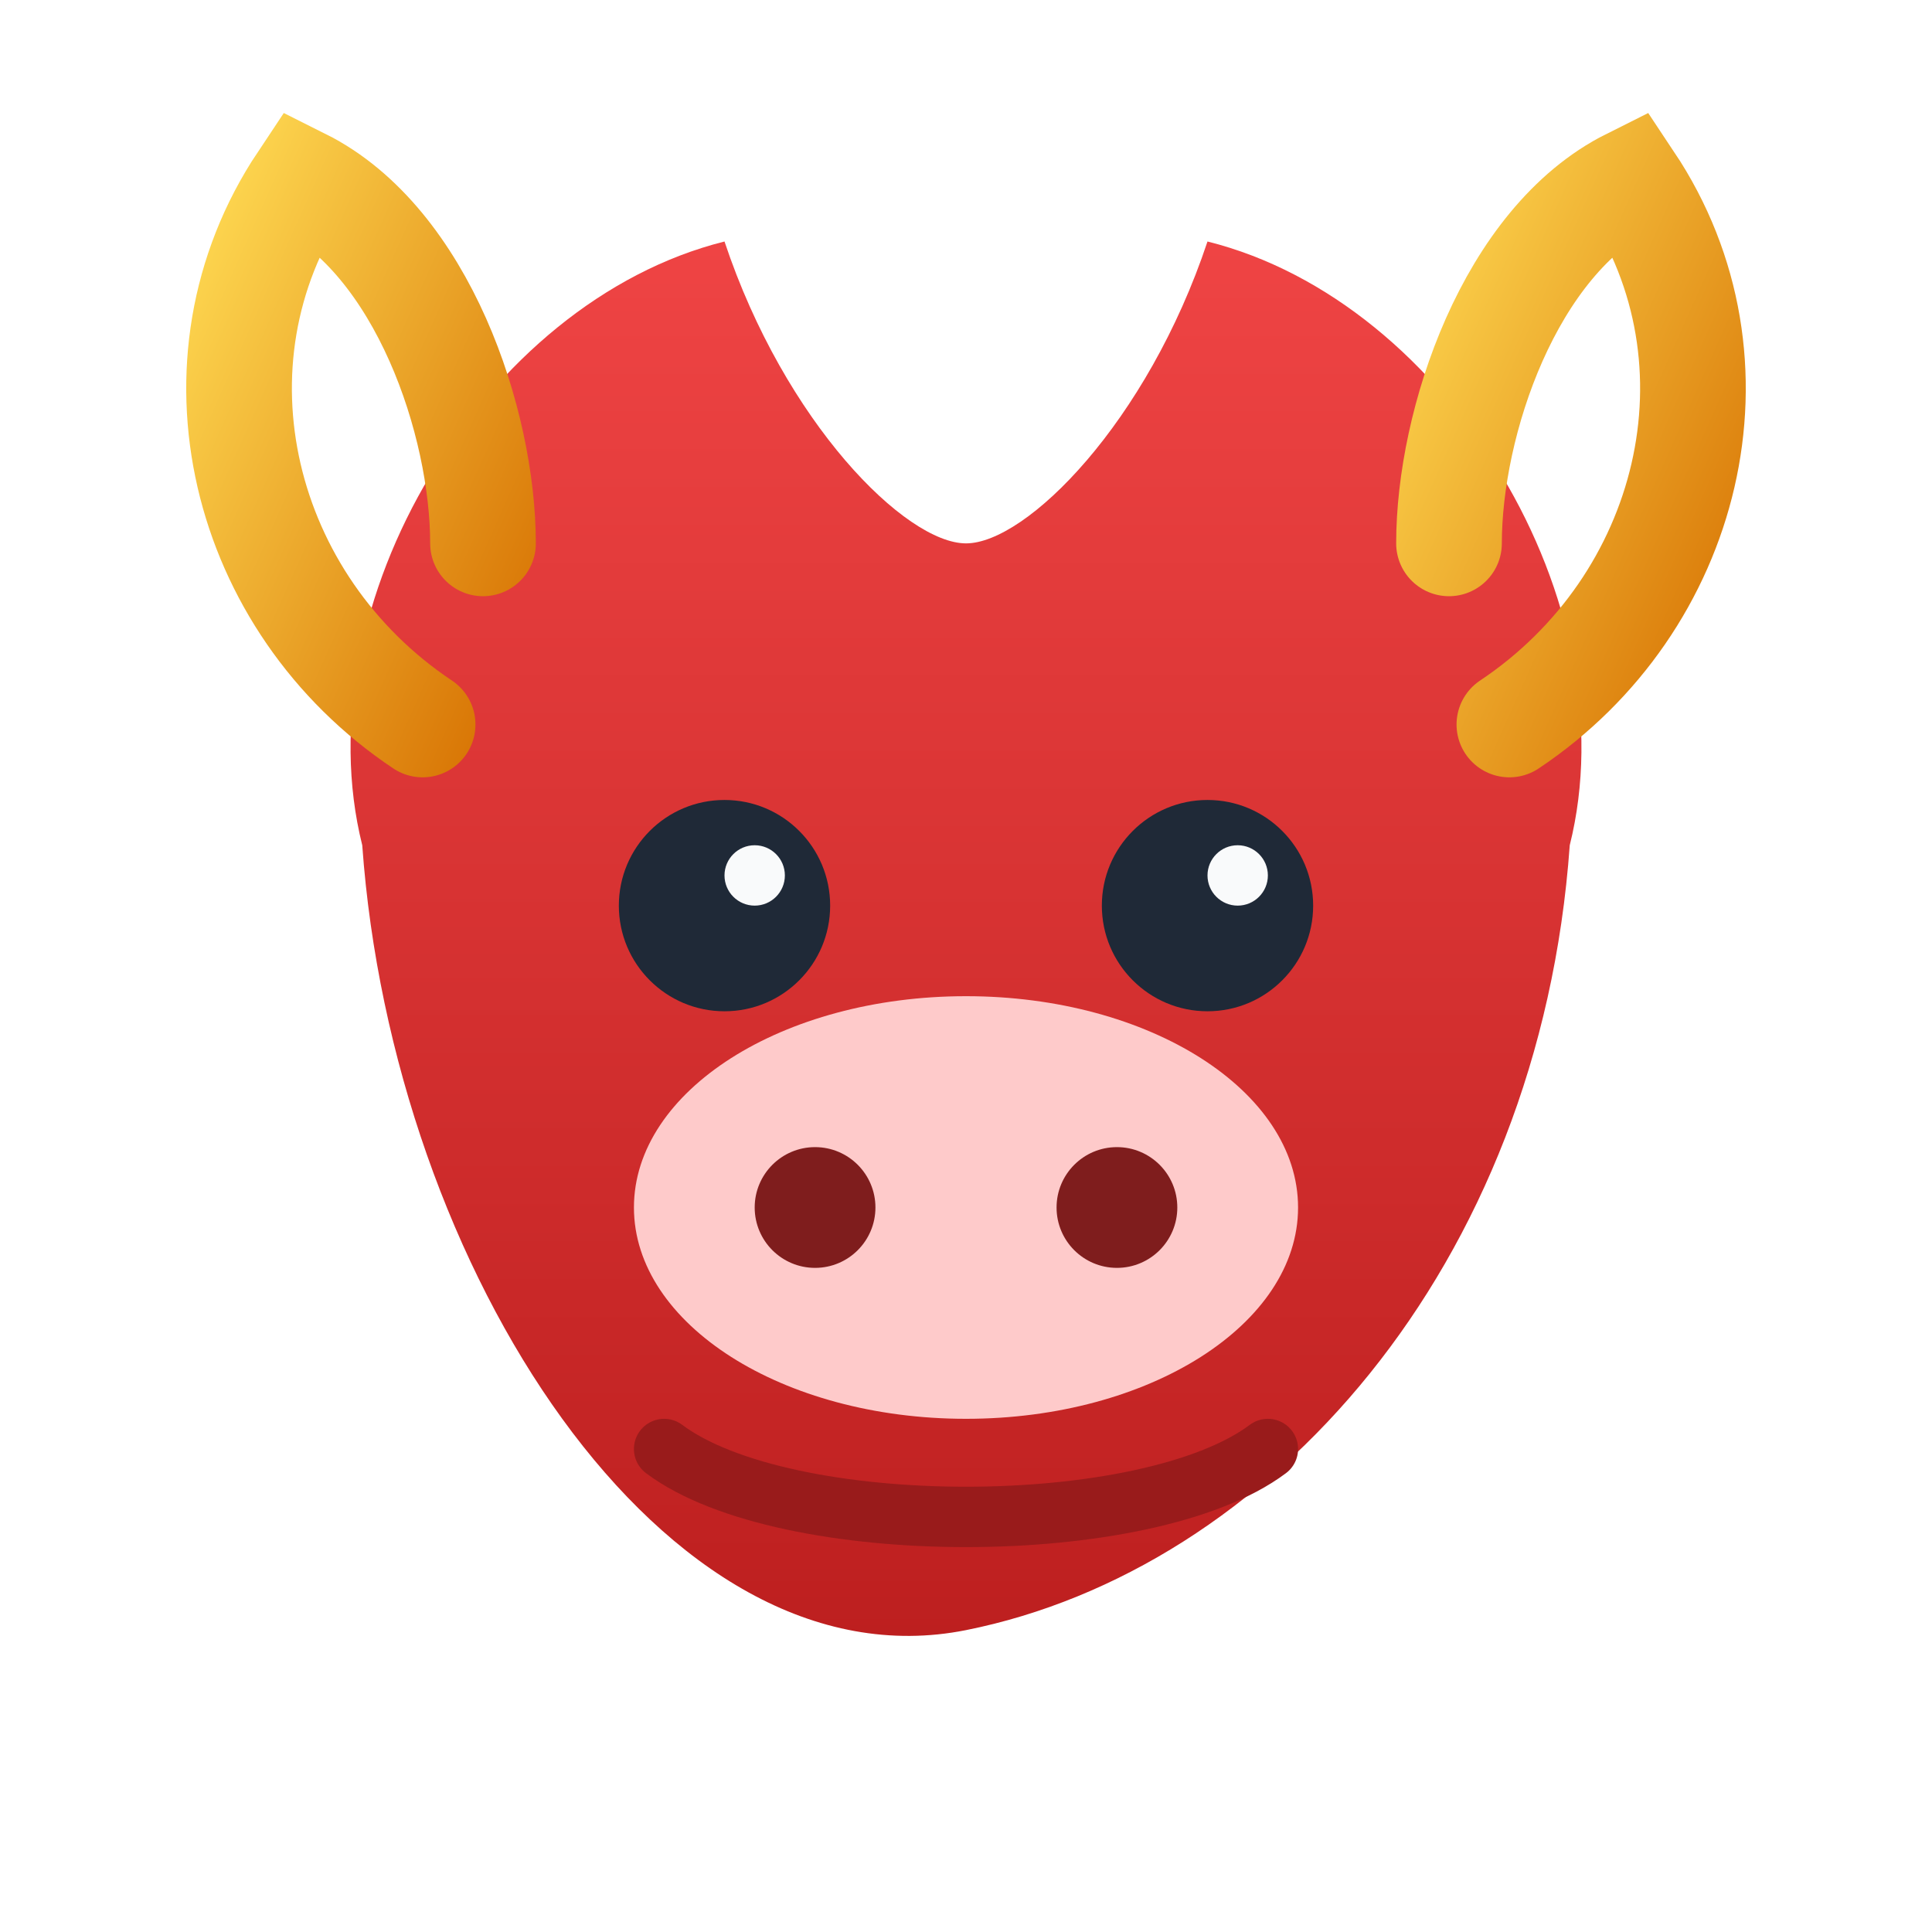
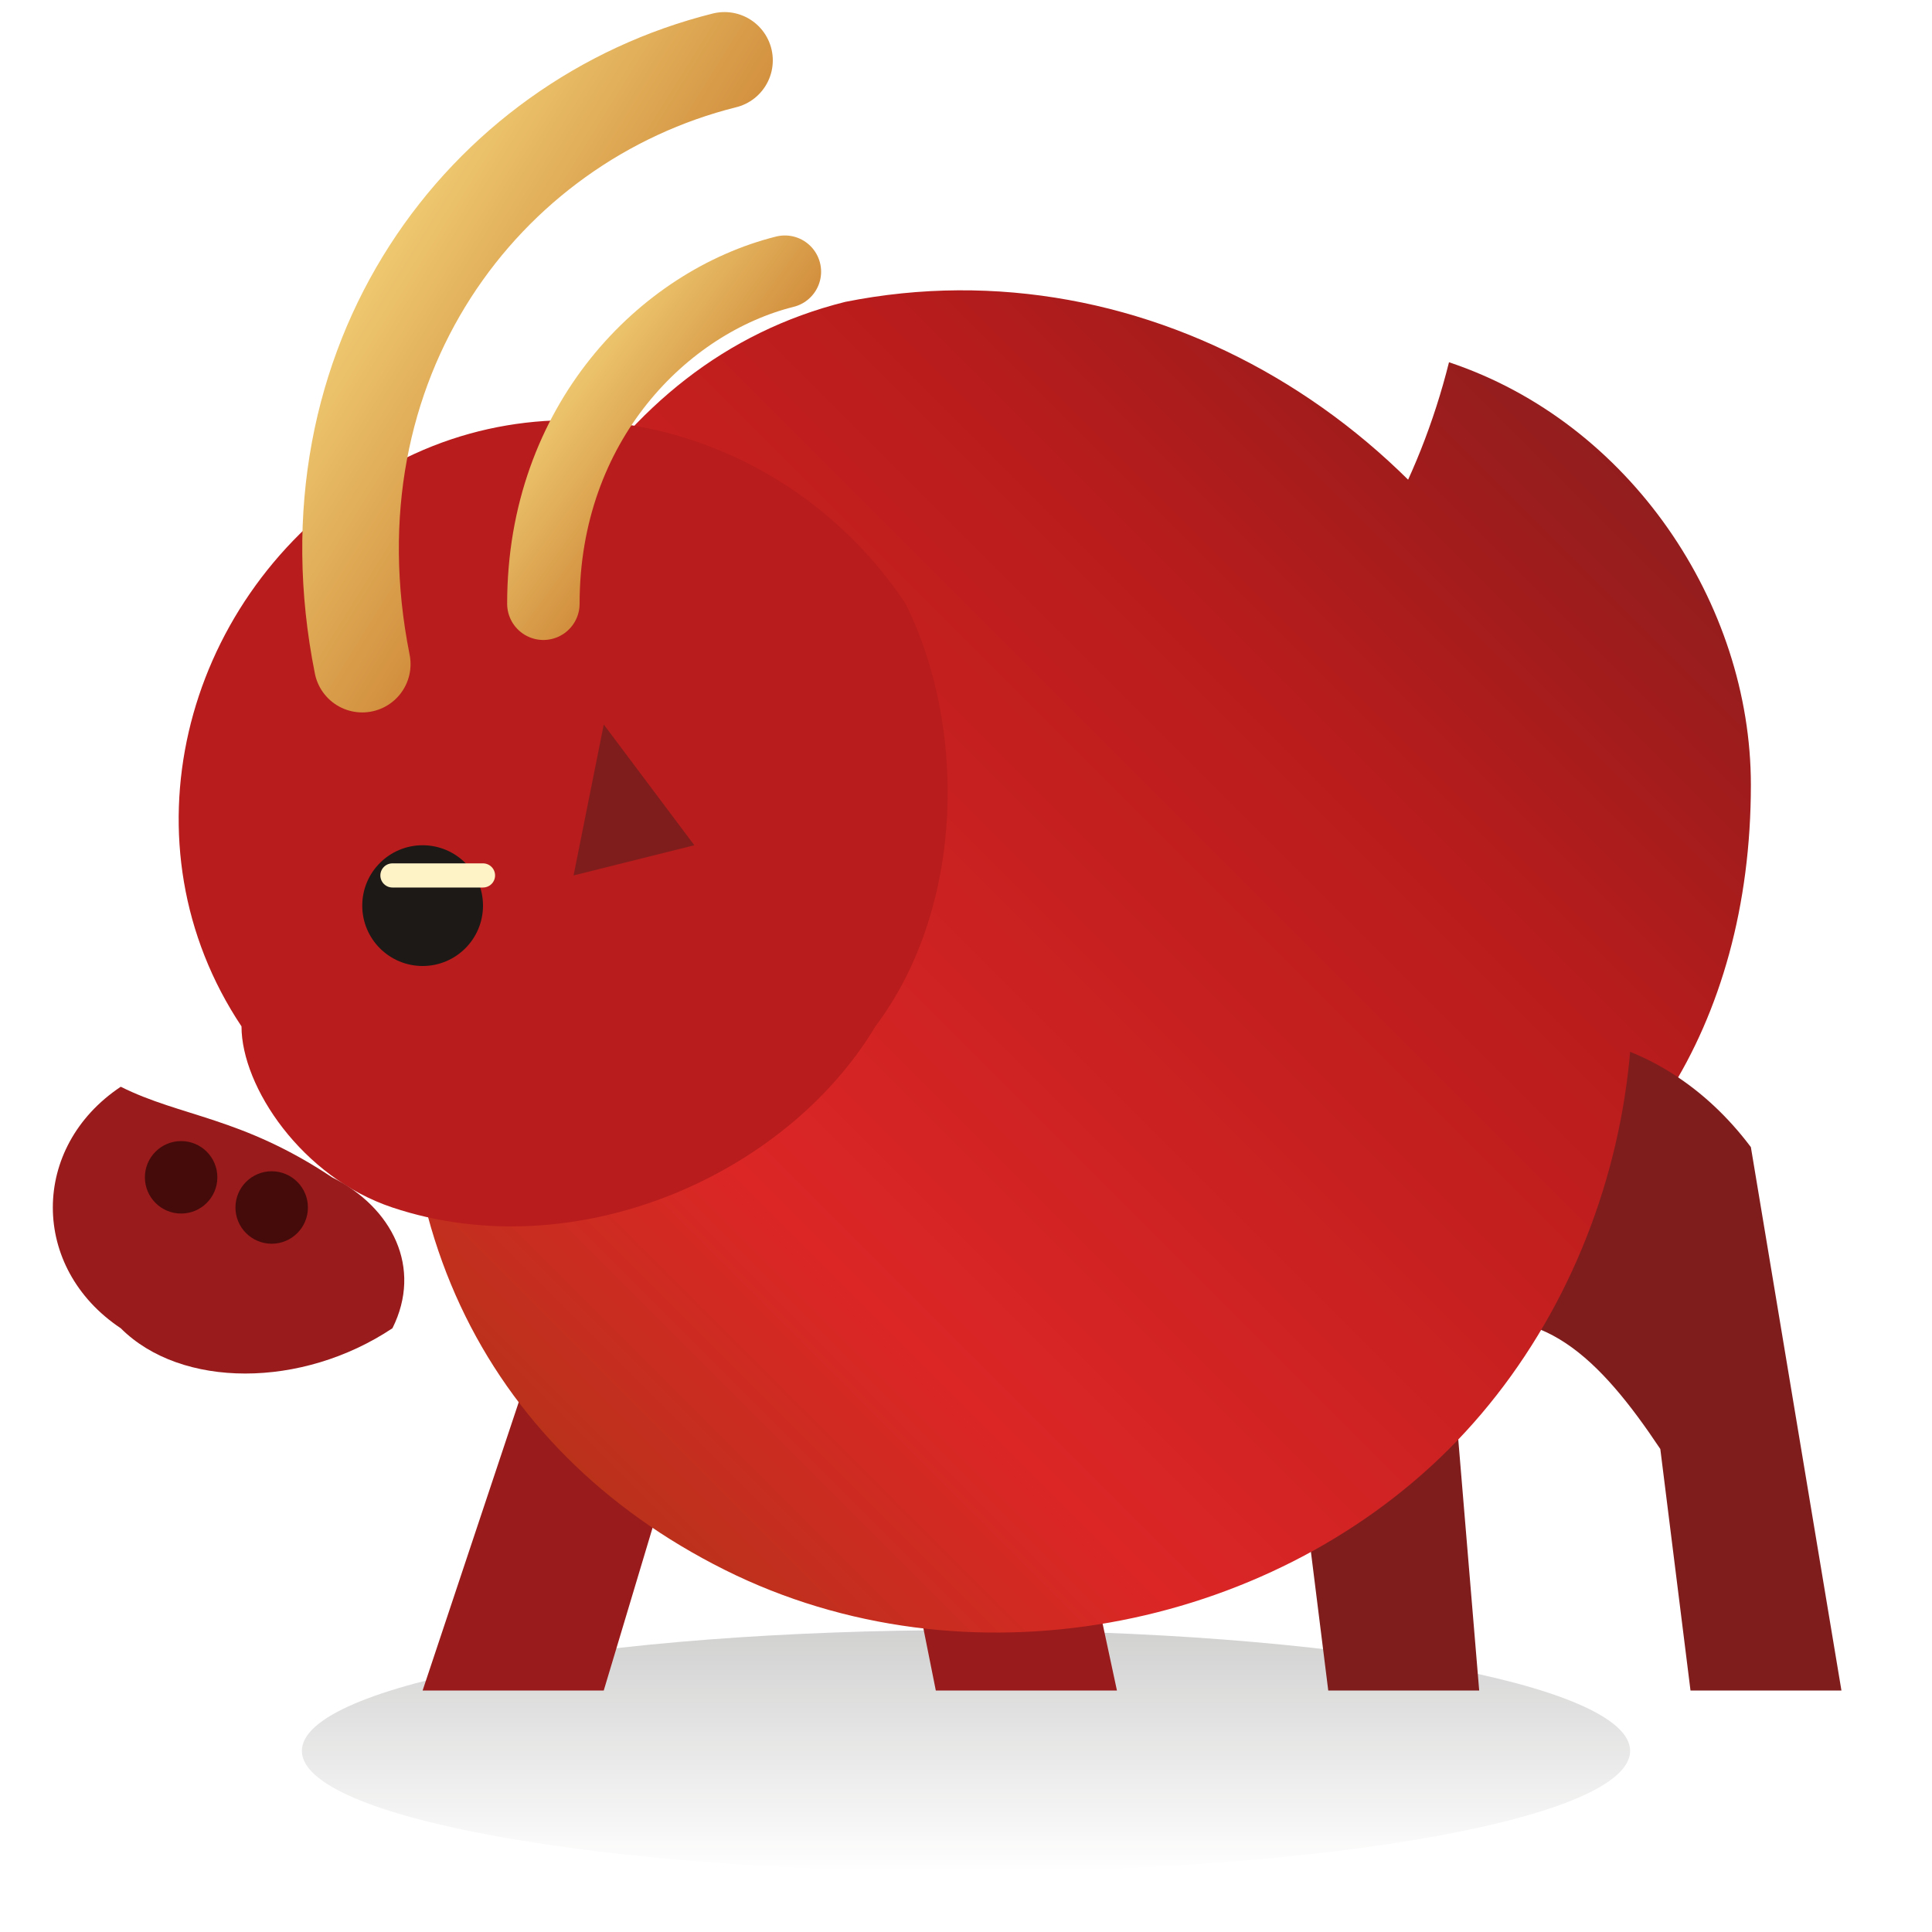
<svg xmlns="http://www.w3.org/2000/svg" viewBox="0 0 64 64" fill="none">
  <defs>
-     <linearGradient id="bull-body" x1="32" y1="8" x2="32" y2="58" gradientUnits="userSpaceOnUse">
-       <stop stop-color="#EF4444" />
-       <stop offset="1" stop-color="#B91C1C" />
+     <linearGradient id="bronze" x1="8" y1="56" x2="56" y2="8" gradientUnits="userSpaceOnUse">
+       <stop stop-color="#92400E" />
+       <stop offset="0.35" stop-color="#DC2626" />
+       <stop offset="0.7" stop-color="#B91C1C" />
+       <stop offset="1" stop-color="#7F1D1D" />
    </linearGradient>
-     <linearGradient id="bull-horn" x1="0" y1="0" x2="1" y2="1">
-       <stop stop-color="#FCD34D" />
-       <stop offset="1" stop-color="#D97706" />
+     <linearGradient id="horn" x1="0" y1="0" x2="1" y2="1">
+       <stop stop-color="#FDE68A" />
+       <stop offset="1" stop-color="#B45309" />
+     </linearGradient>
+     <linearGradient id="shadow" x1="32" y1="48" x2="32" y2="62" gradientUnits="userSpaceOnUse">
+       <stop stop-color="#1C1917" stop-opacity="0.35" />
+       <stop offset="1" stop-color="#1C1917" stop-opacity="0" />
    </linearGradient>
  </defs>
-   <path d="M12 28c-2-8 4-18 12-20 2 6 6 10 8 10s6-4 8-10c8 2 14 12 12 20-1 14-10 24-20 26S13 42 12 28z" fill="url(#bull-body)" />
-   <path d="M14 24c-6-4-8-12-4-18 4 2 6 8 6 12" stroke="url(#bull-horn)" stroke-width="3.5" stroke-linecap="round" />
-   <path d="M50 24c6-4 8-12 4-18-4 2-6 8-6 12" stroke="url(#bull-horn)" stroke-width="3.5" stroke-linecap="round" />
-   <ellipse cx="32" cy="40" rx="11" ry="7" fill="#FECACA" />
-   <circle cx="27" cy="40" r="2" fill="#7F1D1D" />
-   <circle cx="37" cy="40" r="2" fill="#7F1D1D" />
-   <circle cx="24" cy="30" r="3.5" fill="#1F2937" />
-   <circle cx="40" cy="30" r="3.5" fill="#1F2937" />
-   <circle cx="25" cy="29" r="1" fill="#F9FAFB" />
-   <circle cx="41" cy="29" r="1" fill="#F9FAFB" />
-   <path d="M22 48c4 3 16 3 20 0" stroke="#991B1B" stroke-width="2" stroke-linecap="round" />
+   <ellipse cx="32" cy="58" rx="22" ry="4" fill="url(#shadow)" />
+   <path d="M48 42c6-2 10-8 10-16 0-6-4-12-10-14-2 8-8 14-16 16-6 2-10 6-12 12h28c2-4 0-8 0-12z" fill="url(#bronze)" />
+   <path d="M18 44l-4 12h6l3-10c2-1 4-1 6 0l2 10h6l-3-14c-4-2-8-1-12 2z" fill="#991B1B" />
+   <path d="M42 40l2 16h5l-1-12c3-1 5 1 7 4l1 8h5l-3-18c-3-4-8-5-12-2z" fill="#7F1D1D" />
+   <path d="M14 30c-2 10 2 18 10 22 8 4 18 2 24-4 6-6 8-16 4-24-4-10-14-16-24-14-8 2-12 10-14 20z" fill="url(#bronze)" />
+   <path d="M8 34c-4-6-2-14 4-18 6-4 14-2 18 4 2 4 2 10-1 14-3 5-10 8-16 6-3-1-5-4-5-6z" fill="#B91C1C" />
+   <path d="M4 36c-3 2-3 6 0 8 2 2 6 2 9 0 1-2 0-4-2-5-3-2-5-2-7-3z" fill="#991B1B" />
+   <circle cx="6" cy="39" r="1.2" fill="#450A0A" />
+   <circle cx="9" cy="40" r="1.2" fill="#450A0A" />
+   <path d="M12 22c-2-10 4-18 12-20" stroke="url(#horn)" stroke-width="3.2" stroke-linecap="round" fill="none" />
+   <path d="M18 20c0-6 4-10 8-11" stroke="url(#horn)" stroke-width="2.4" stroke-linecap="round" fill="none" />
+   <circle cx="14" cy="30" r="2" fill="#1C1917" />
+   <path d="M13 29h3" stroke="#FEF3C7" stroke-width="0.8" stroke-linecap="round" />
+   <path d="M20 24l3 4-4 1z" fill="#7F1D1D" />
</svg>
